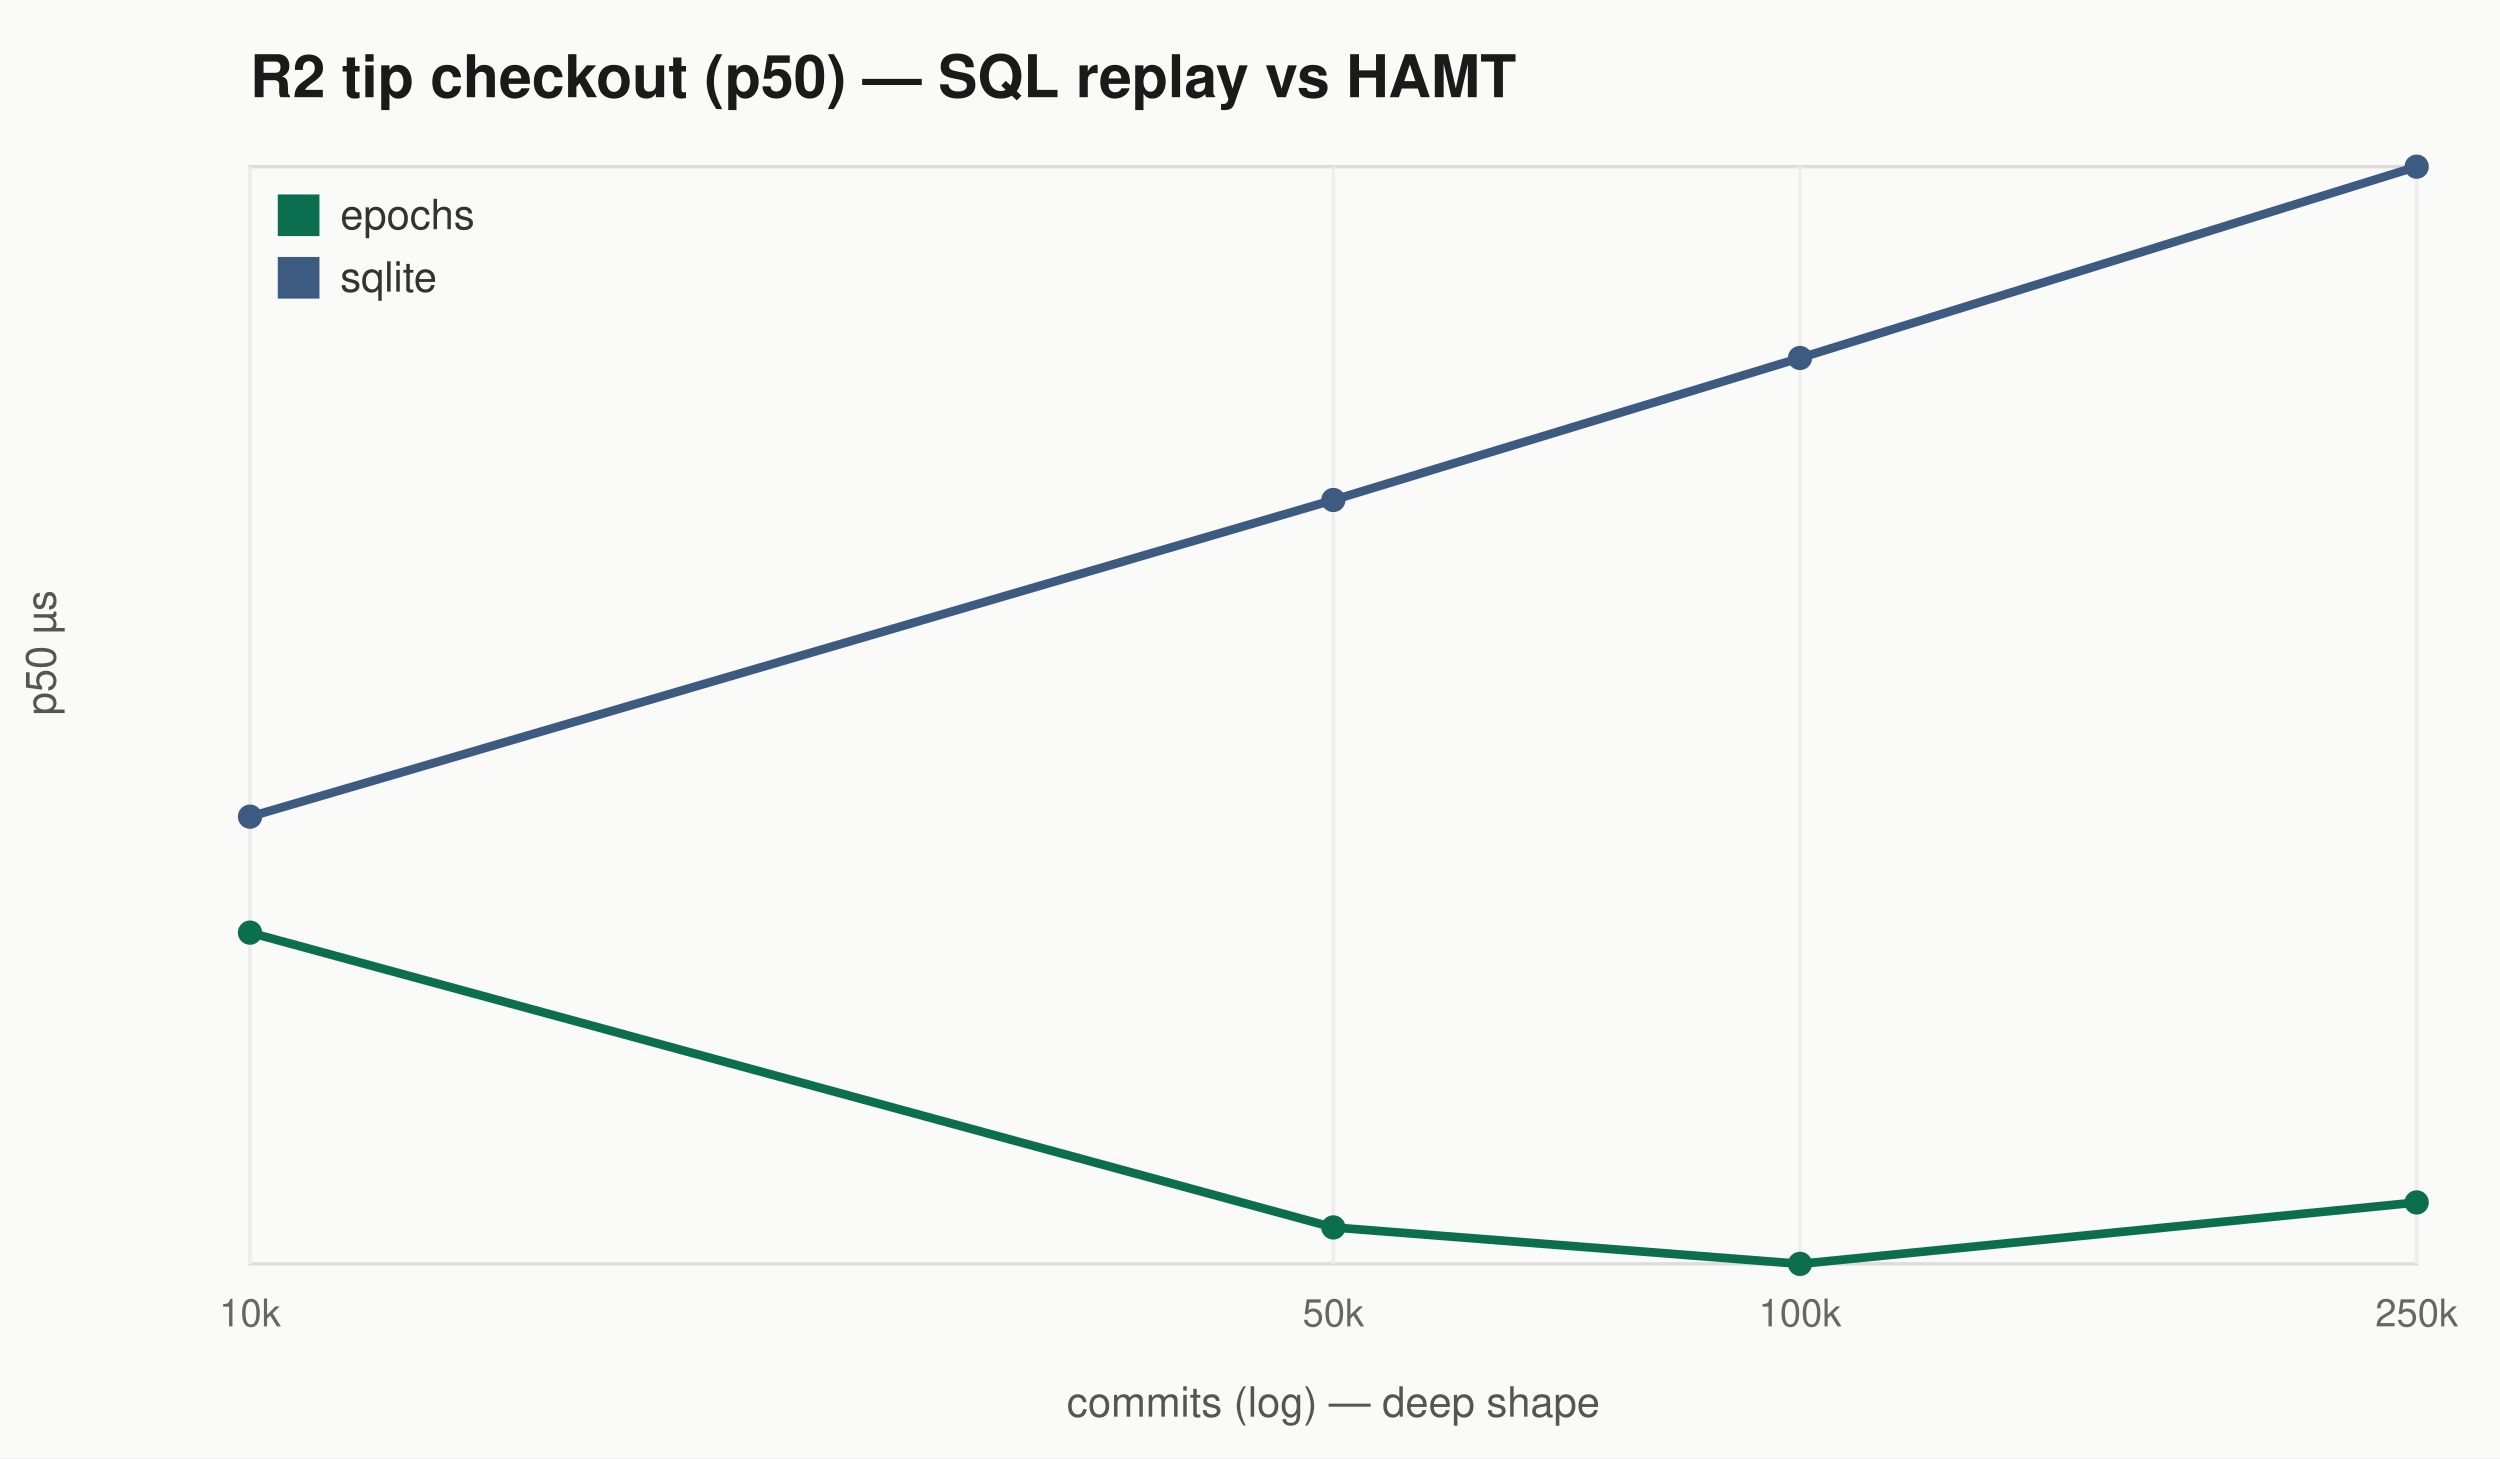
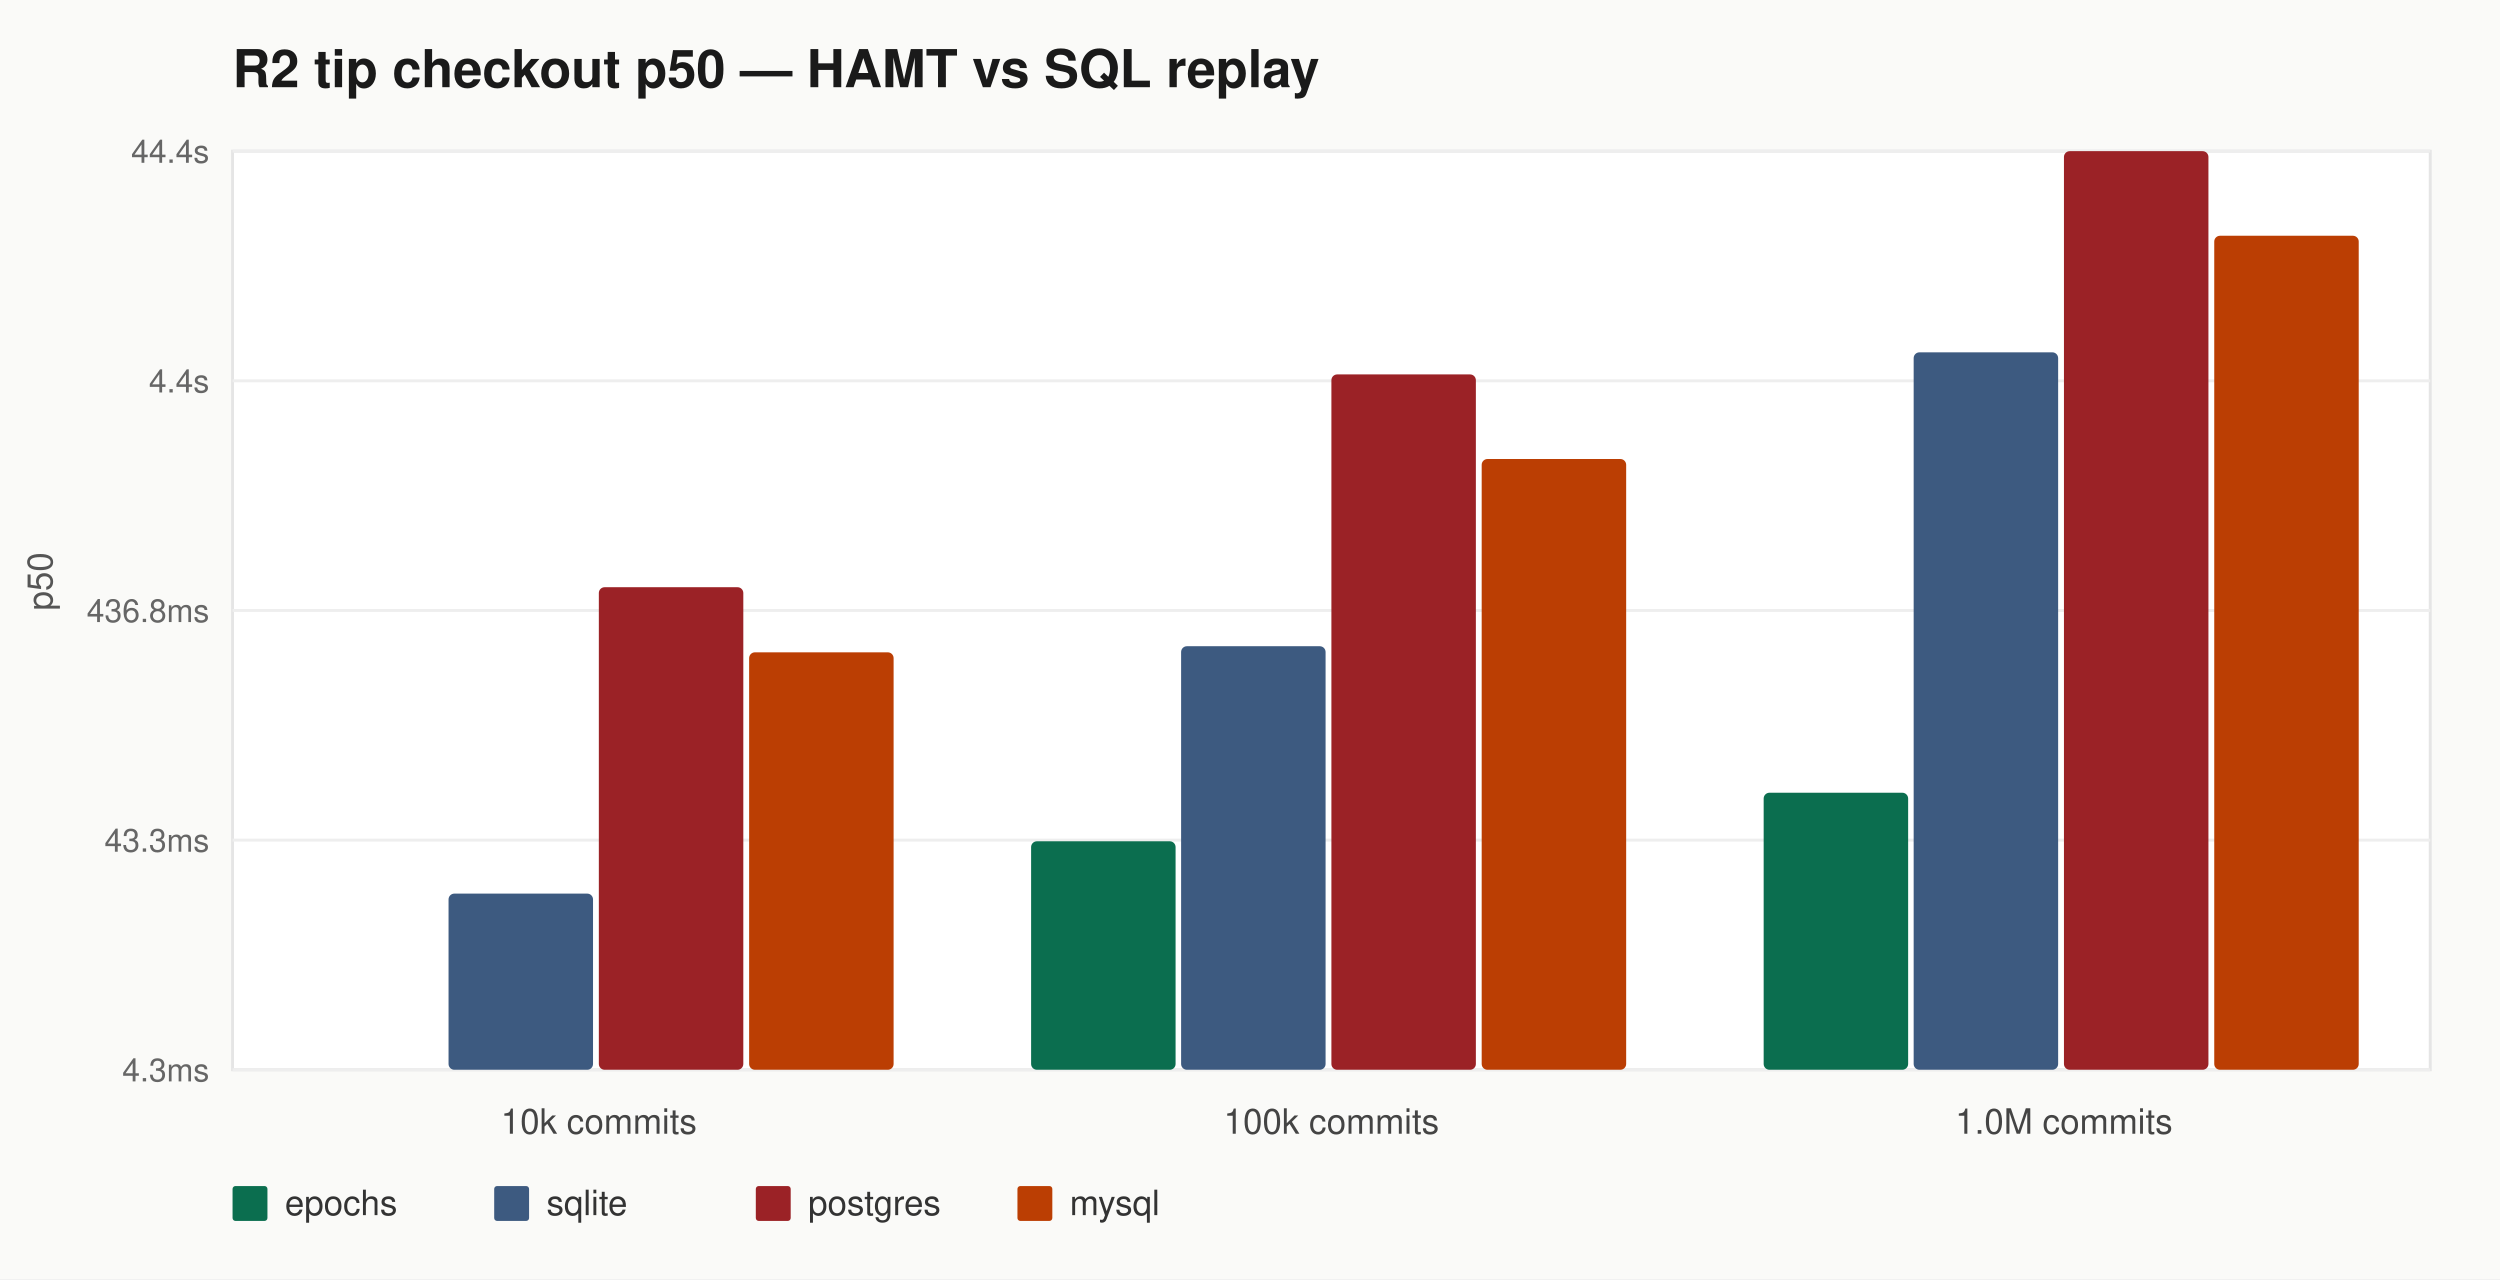
- <svg xmlns="http://www.w3.org/2000/svg" width="720" height="420" viewBox="0 0 720 420">
+ <svg xmlns="http://www.w3.org/2000/svg" width="860" height="440" viewBox="0 0 860 440">
  <rect width="100%" height="100%" fill="#FAFAF8" />
-   <text x="72" y="28" font-family="IBM Plex Sans, Helvetica, Arial, sans-serif" font-size="17" font-weight="600" fill="#1a1a1a">R2 tip checkout (p50) — SQL replay vs HAMT</text>
-   <text x="16" y="206.0" font-family="IBM Plex Sans, Helvetica, Arial, sans-serif" font-size="12" fill="#555" transform="rotate(-90 16,206.0)">p50 µs</text>
-   <text x="384.0" y="408" text-anchor="middle" font-family="IBM Plex Sans, Helvetica, Arial, sans-serif" font-size="12" fill="#555">commits (log) — deep shape</text>
-   <rect x="72" y="48" width="624" height="316" fill="none" stroke="#ddd" />
-   <line x1="72.0" y1="48" x2="72.0" y2="364" stroke="#eee" />
-   <text x="72.0" y="382" text-anchor="middle" font-family="IBM Plex Sans, Helvetica, Arial, sans-serif" font-size="11" fill="#666">10k</text>
-   <line x1="384.0" y1="48" x2="384.0" y2="364" stroke="#eee" />
-   <text x="384.0" y="382" text-anchor="middle" font-family="IBM Plex Sans, Helvetica, Arial, sans-serif" font-size="11" fill="#666">50k</text>
-   <line x1="518.4" y1="48" x2="518.4" y2="364" stroke="#eee" />
-   <text x="518.4" y="382" text-anchor="middle" font-family="IBM Plex Sans, Helvetica, Arial, sans-serif" font-size="11" fill="#666">100k</text>
-   <line x1="696.0" y1="48" x2="696.0" y2="364" stroke="#eee" />
-   <text x="696.0" y="382" text-anchor="middle" font-family="IBM Plex Sans, Helvetica, Arial, sans-serif" font-size="11" fill="#666">250k</text>
-   <path d="M 72.0,268.6 L 384.0,353.5 L 518.4,364.0 L 696.0,346.3" fill="none" stroke="#0B6E4F" stroke-width="2.5" />
-   <circle cx="72.0" cy="268.6" r="3.5" fill="#0B6E4F" />
-   <circle cx="384.0" cy="353.5" r="3.5" fill="#0B6E4F" />
-   <circle cx="518.4" cy="364.0" r="3.5" fill="#0B6E4F" />
-   <circle cx="696.0" cy="346.3" r="3.5" fill="#0B6E4F" />
-   <rect x="80" y="56" width="12" height="12" fill="#0B6E4F" />
-   <text x="98" y="66" font-family="IBM Plex Sans, Helvetica, Arial, sans-serif" font-size="12" fill="#333">epochs</text>
-   <path d="M 72.0,235.2 L 384.0,144.0 L 518.4,103.1 L 696.0,48.0" fill="none" stroke="#3D5A80" stroke-width="2.5" />
-   <circle cx="72.0" cy="235.2" r="3.5" fill="#3D5A80" />
-   <circle cx="384.0" cy="144.0" r="3.5" fill="#3D5A80" />
-   <circle cx="518.4" cy="103.1" r="3.5" fill="#3D5A80" />
-   <circle cx="696.0" cy="48.0" r="3.5" fill="#3D5A80" />
-   <rect x="80" y="74" width="12" height="12" fill="#3D5A80" />
-   <text x="98" y="84" font-family="IBM Plex Sans, Helvetica, Arial, sans-serif" font-size="12" fill="#333">sqlite</text>
+   <text x="80" y="30" font-family="IBM Plex Sans, Helvetica, Arial, sans-serif" font-size="18" font-weight="600" fill="#1a1a1a">R2 tip checkout p50 — HAMT vs SQL replay</text>
+   <text x="18" y="210.0" font-family="IBM Plex Sans, Helvetica, Arial, sans-serif" font-size="12" fill="#555" transform="rotate(-90 18,210.0)">p50</text>
+   <rect x="80" y="52" width="756" height="316" fill="#fff" stroke="#e5e5e5" />
+   <line x1="80" y1="368.0" x2="836" y2="368.0" stroke="#eee" />
+   <text x="72" y="372.0" text-anchor="end" font-family="IBM Plex Sans, Helvetica, Arial, sans-serif" font-size="11" fill="#666">4.3ms</text>
+   <line x1="80" y1="289.0" x2="836" y2="289.0" stroke="#eee" />
+   <text x="72" y="293.0" text-anchor="end" font-family="IBM Plex Sans, Helvetica, Arial, sans-serif" font-size="11" fill="#666">43.3ms</text>
+   <line x1="80" y1="210.0" x2="836" y2="210.0" stroke="#eee" />
+   <text x="72" y="214.0" text-anchor="end" font-family="IBM Plex Sans, Helvetica, Arial, sans-serif" font-size="11" fill="#666">436.8ms</text>
+   <line x1="80" y1="131.0" x2="836" y2="131.0" stroke="#eee" />
+   <text x="72" y="135.0" text-anchor="end" font-family="IBM Plex Sans, Helvetica, Arial, sans-serif" font-size="11" fill="#666">4.4s</text>
+   <line x1="80" y1="52.0" x2="836" y2="52.0" stroke="#eee" />
+   <text x="72" y="56.0" text-anchor="end" font-family="IBM Plex Sans, Helvetica, Arial, sans-serif" font-size="11" fill="#666">44.4s</text>
+   <rect x="102.7" y="368.0" width="49.7" height="0.0" fill="#0B6E4F" rx="2" />
+   <rect x="154.3" y="307.4" width="49.7" height="60.6" fill="#3D5A80" rx="2" />
+   <rect x="206.0" y="202.0" width="49.7" height="166.0" fill="#9B2226" rx="2" />
+   <rect x="257.7" y="224.4" width="49.7" height="143.6" fill="#BB3E03" rx="2" />
+   <text x="206.0" y="390" text-anchor="middle" font-family="IBM Plex Sans, Helvetica, Arial, sans-serif" font-size="12" fill="#444">10k commits</text>
+   <rect x="354.7" y="289.4" width="49.7" height="78.6" fill="#0B6E4F" rx="2" />
+   <rect x="406.3" y="222.3" width="49.7" height="145.7" fill="#3D5A80" rx="2" />
+   <rect x="458.0" y="128.8" width="49.7" height="239.2" fill="#9B2226" rx="2" />
+   <rect x="509.7" y="157.9" width="49.7" height="210.1" fill="#BB3E03" rx="2" />
+   <text x="458.0" y="390" text-anchor="middle" font-family="IBM Plex Sans, Helvetica, Arial, sans-serif" font-size="12" fill="#444">100k commits</text>
+   <rect x="606.7" y="272.7" width="49.7" height="95.3" fill="#0B6E4F" rx="2" />
+   <rect x="658.3" y="121.2" width="49.7" height="246.8" fill="#3D5A80" rx="2" />
+   <rect x="710.0" y="52.0" width="49.7" height="316.0" fill="#9B2226" rx="2" />
+   <rect x="761.7" y="81.1" width="49.7" height="286.9" fill="#BB3E03" rx="2" />
+   <text x="710.0" y="390" text-anchor="middle" font-family="IBM Plex Sans, Helvetica, Arial, sans-serif" font-size="12" fill="#444">1.0M commits</text>
+   <rect x="80" y="408" width="12" height="12" fill="#0B6E4F" rx="1" />
+   <text x="98" y="418" font-family="IBM Plex Sans, Helvetica, Arial, sans-serif" font-size="12" fill="#333">epochs</text>
+   <rect x="170" y="408" width="12" height="12" fill="#3D5A80" rx="1" />
+   <text x="188" y="418" font-family="IBM Plex Sans, Helvetica, Arial, sans-serif" font-size="12" fill="#333">sqlite</text>
+   <rect x="260" y="408" width="12" height="12" fill="#9B2226" rx="1" />
+   <text x="278" y="418" font-family="IBM Plex Sans, Helvetica, Arial, sans-serif" font-size="12" fill="#333">postgres</text>
+   <rect x="350" y="408" width="12" height="12" fill="#BB3E03" rx="1" />
+   <text x="368" y="418" font-family="IBM Plex Sans, Helvetica, Arial, sans-serif" font-size="12" fill="#333">mysql</text>
</svg>
